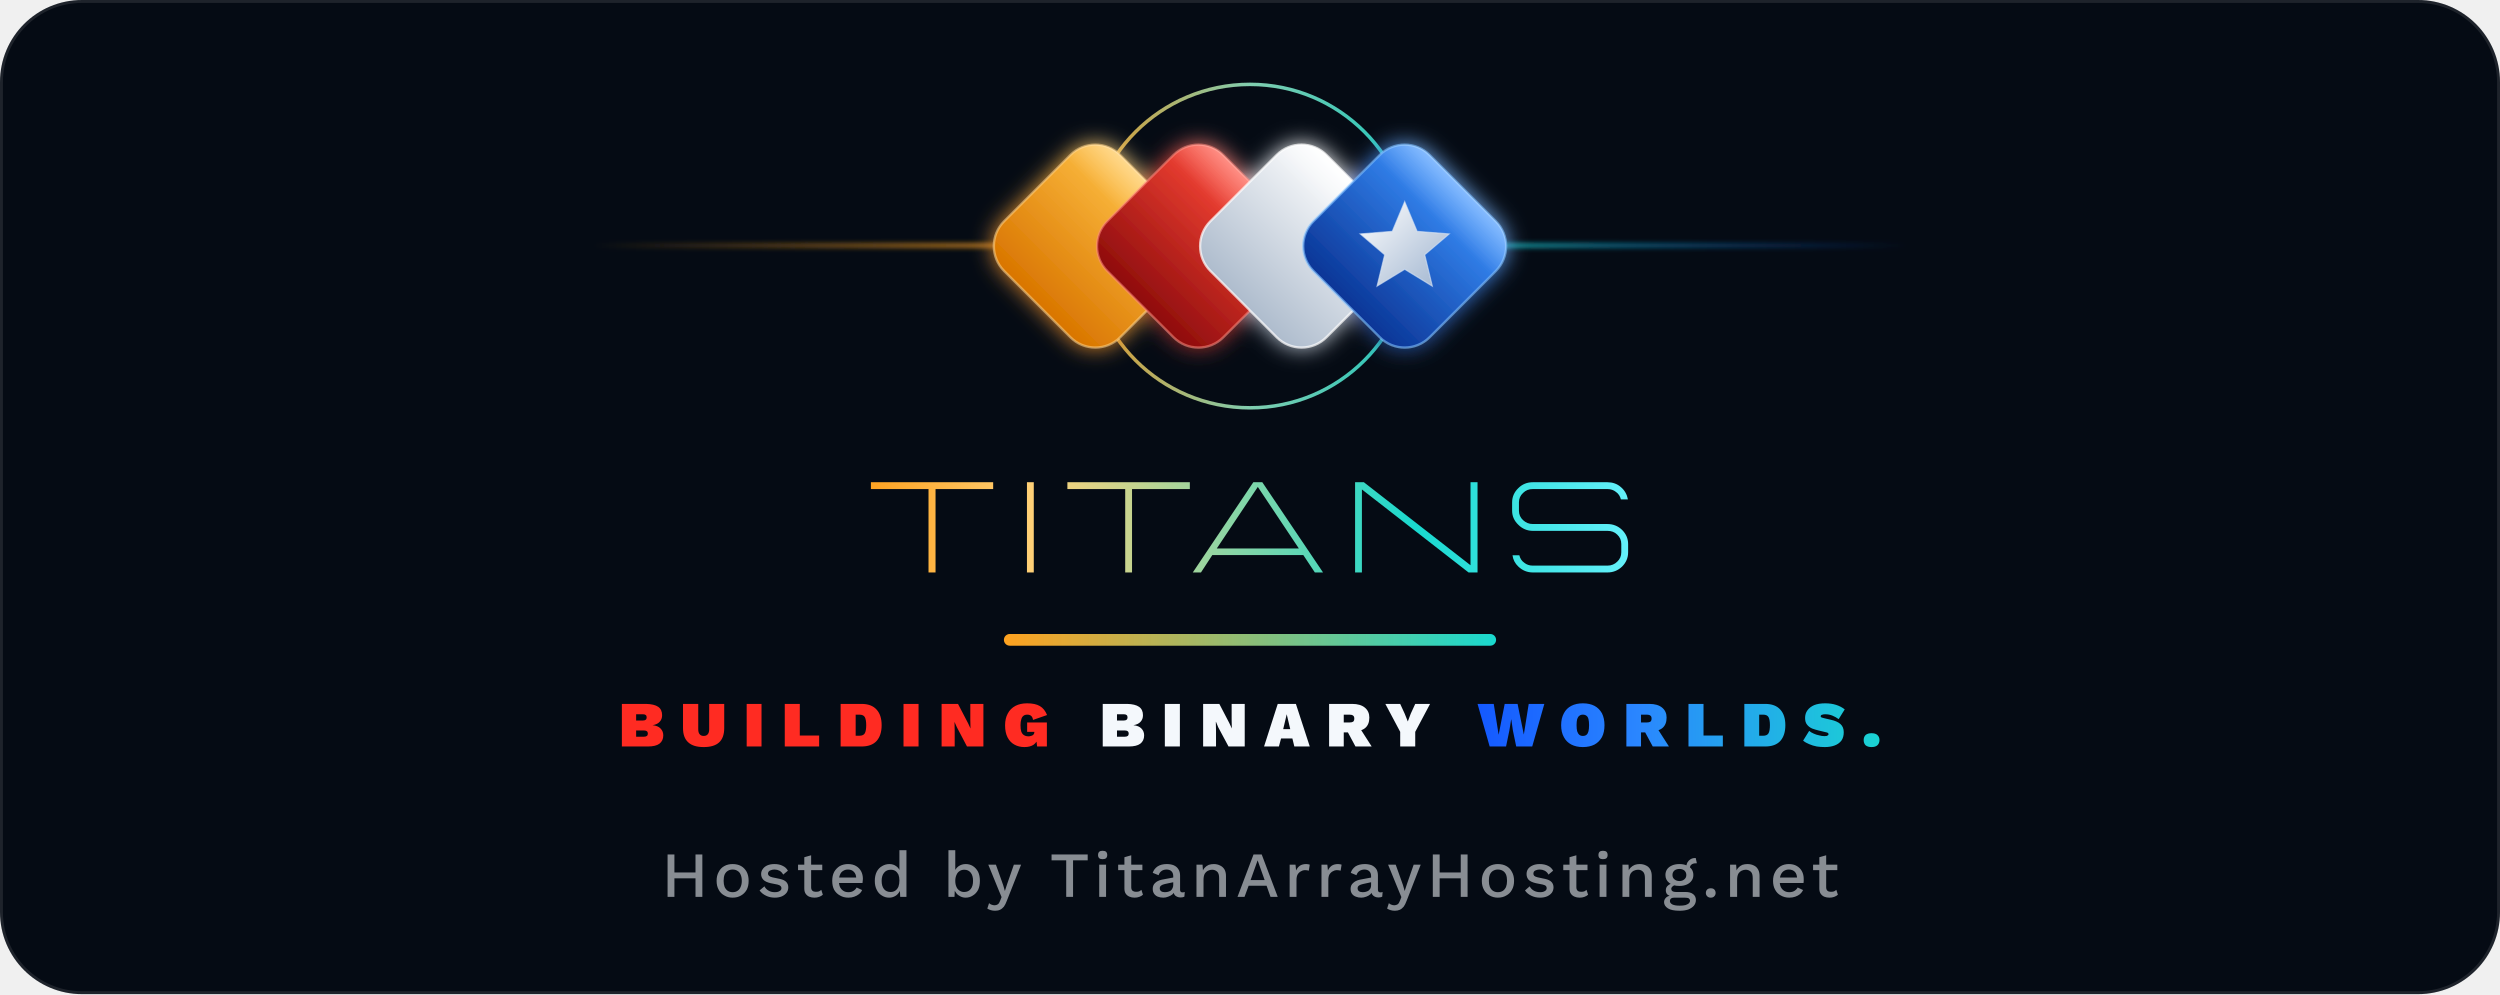
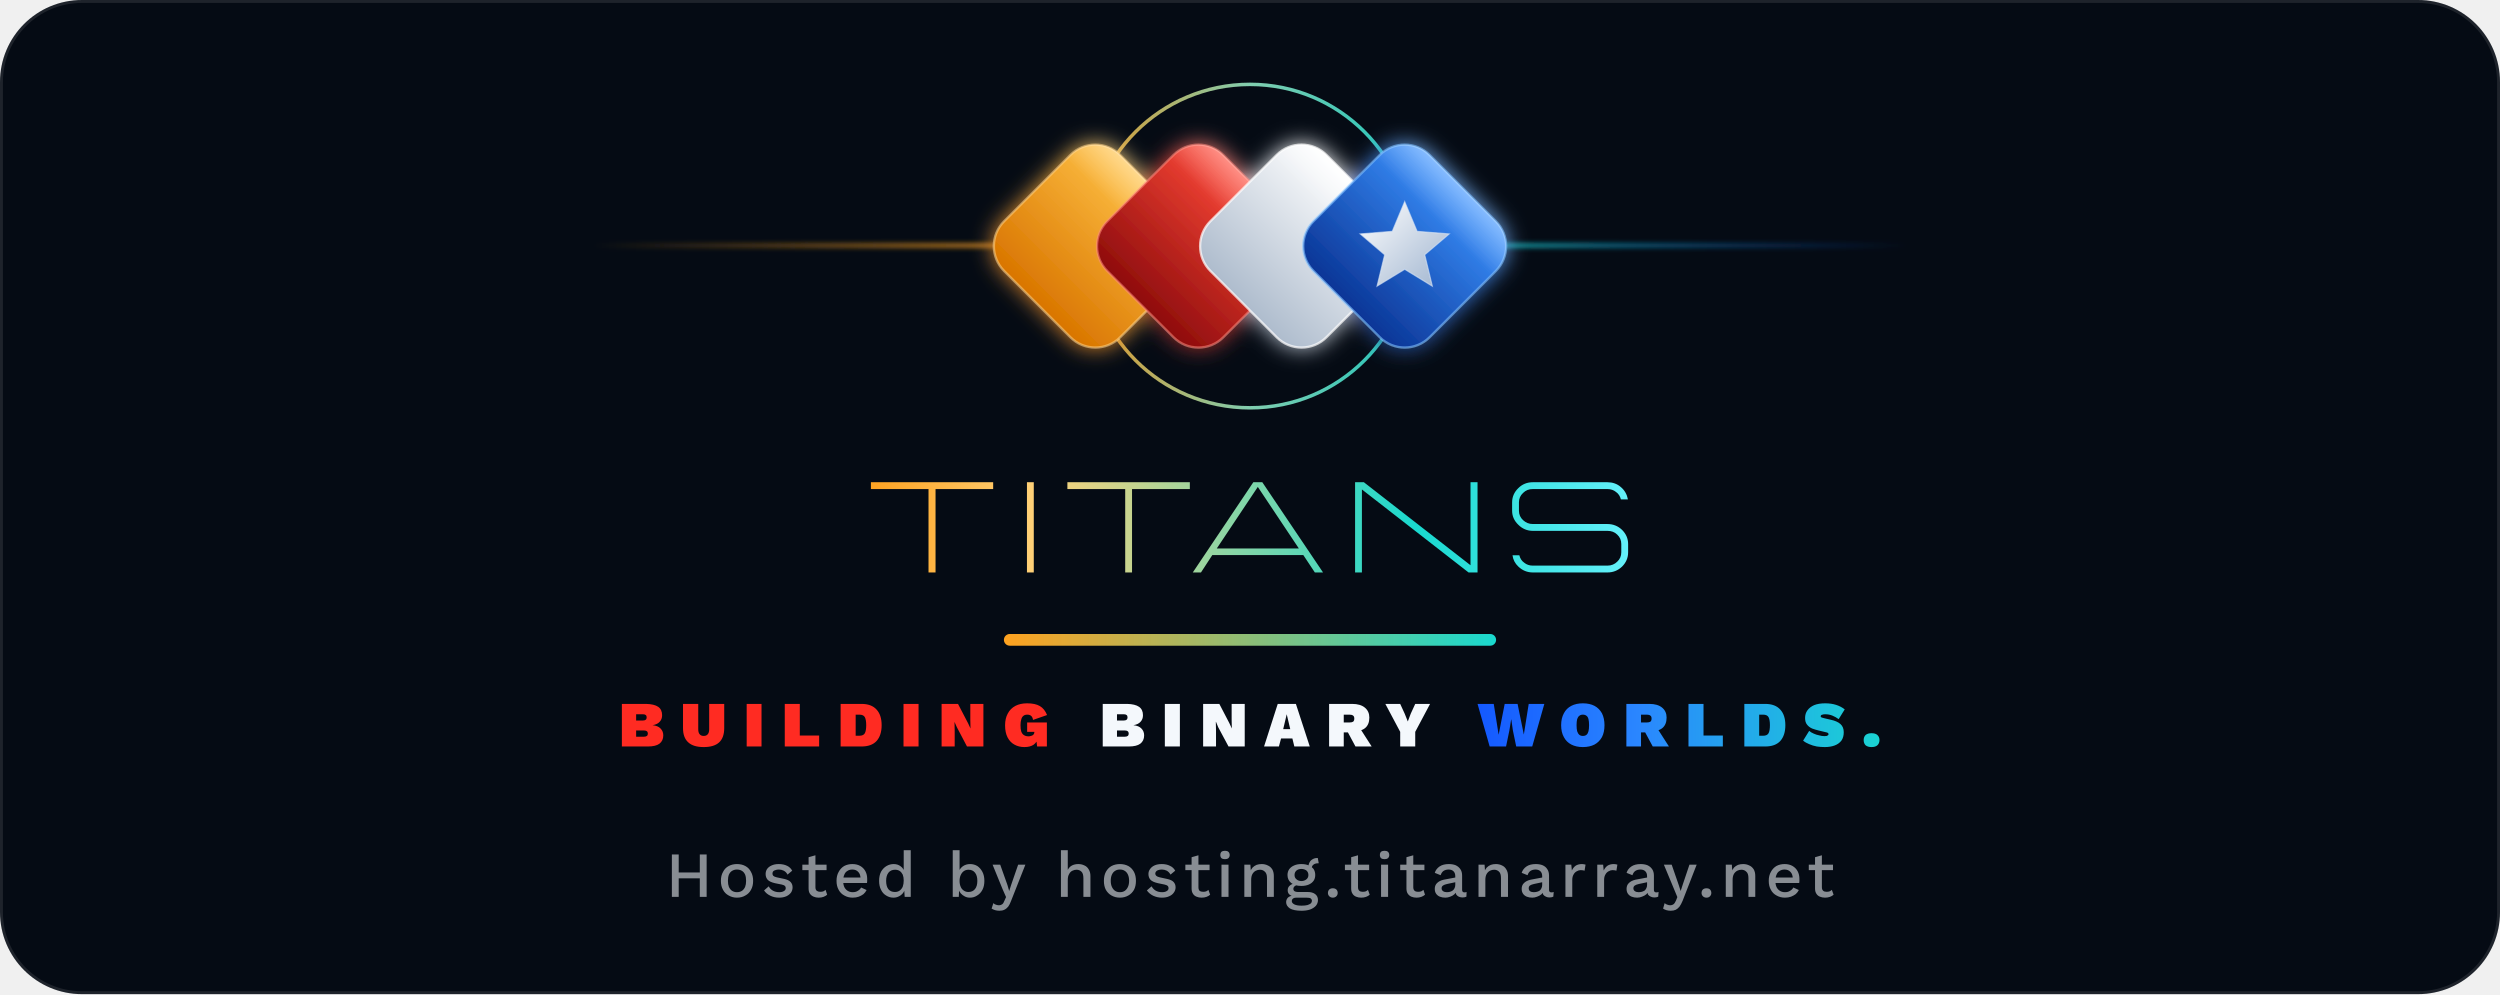
- <svg xmlns="http://www.w3.org/2000/svg" viewBox="0 0 1280 509" width="1280" height="509" role="img" aria-label="Titans. Building binary worlds. Hosted by TitanArrayHosting.net. Four linked diamonds in saffron, red, white and blue, with a star on the blue one, inside a saffron-to-teal ring.">
+ <svg xmlns="http://www.w3.org/2000/svg" viewBox="0 0 1280 509" width="1280" height="509" role="img" aria-label="Titans. Building binary worlds. Hosted by hosting.titanarray.net. Four linked diamonds in saffron, red, white and blue, with a star on the blue one, inside a saffron-to-teal ring.">
  <defs>
    <linearGradient id="tfTitans" gradientUnits="userSpaceOnUse" x1="442.8" y1="0" x2="846.4" y2="0">
      <stop stop-color="#ffa21f" />
      <stop offset=".22" stop-color="#ffd27a" />
      <stop offset=".7" stop-color="#19d9cf" />
      <stop offset="1" stop-color="#6df3ff" />
    </linearGradient>
    <linearGradient id="tfWorlds" gradientUnits="userSpaceOnUse" x1="756.8" y1="0" x2="971.9" y2="0">
      <stop stop-color="#1459ff" />
      <stop offset=".38" stop-color="#2a86ff" />
      <stop offset="1" stop-color="#19d9cf" />
    </linearGradient>
    <linearGradient id="tfRule" x1="0" y1="0" x2="1" y2="0">
      <stop stop-color="#ffa21f" />
      <stop offset="1" stop-color="#19d9cf" />
    </linearGradient>
  </defs>
  <rect width="1280" height="509" rx="42" fill="#050b14" />
  <rect x=".75" y=".75" width="1278.5" height="507.5" rx="41.2" fill="none" stroke="#fff" stroke-opacity=".10" stroke-width="1.5" />
  <g transform="translate(280 36) scale(0.6)">
    <defs>
      <linearGradient id="tfRing" x1="450" y1="0" x2="750" y2="0" gradientUnits="userSpaceOnUse">
        <stop offset="0" stop-color="#ffa21f" />
        <stop offset="0.5" stop-color="#8fe3c0" />
        <stop offset="1" stop-color="#19d9cf" />
      </linearGradient>
      <linearGradient id="tfAmber" x1="0" y1="0" x2="0" y2="1">
        <stop offset="0" stop-color="#ffc247" />
        <stop offset="1" stop-color="#d97500" />
      </linearGradient>
      <linearGradient id="tfRed" x1="0" y1="0" x2="0" y2="1">
        <stop offset="0" stop-color="#ff4a3a" />
        <stop offset="1" stop-color="#8e0c0c" />
      </linearGradient>
      <linearGradient id="tfWhite" x1="0" y1="0" x2="0" y2="1">
        <stop offset="0" stop-color="#ffffff" />
        <stop offset="1" stop-color="#aebccd" />
      </linearGradient>
      <linearGradient id="tfBlue" x1="0" y1="0" x2="0" y2="1">
        <stop offset="0" stop-color="#3c93ff" />
        <stop offset="1" stop-color="#0a3596" />
      </linearGradient>
      <linearGradient id="tfGloss" x1="0" y1="0" x2="0" y2="1">
        <stop offset="0" stop-color="#fff" stop-opacity="0.38" />
        <stop offset="0.5" stop-color="#fff" stop-opacity="0" />
      </linearGradient>
      <linearGradient id="tfLeft" x1="0" y1="0" x2="1" y2="0">
        <stop offset="0" stop-color="#ffa21f" stop-opacity="0" />
        <stop offset="1" stop-color="#ffa21f" />
      </linearGradient>
      <linearGradient id="tfRight" x1="0" y1="0" x2="1" y2="0">
        <stop offset="0" stop-color="#19d9cf" />
        <stop offset="1" stop-color="#1459ff" stop-opacity="0" />
      </linearGradient>
      <linearGradient id="tfStar" x1="0" y1="0" x2="1" y2="1">
        <stop offset="0" stop-color="#ffffff" />
        <stop offset="1" stop-color="#9fb4cf" />
      </linearGradient>
      <filter id="tfGlow" x="-30%" y="-30%" width="160%" height="160%">
        <feGaussianBlur stdDeviation="9" result="b" />
        <feMerge>
          <feMergeNode in="b" />
          <feMergeNode in="SourceGraphic" />
        </feMerge>
      </filter>
      <filter id="tfSoft" x="-10%" y="-400%" width="120%" height="900%">
        <feGaussianBlur stdDeviation="2.2" />
      </filter>
    </defs>
    <rect x="40" y="148" width="360" height="3" fill="url(#tfLeft)" filter="url(#tfSoft)" />
    <rect x="800" y="148" width="360" height="3" fill="url(#tfRight)" filter="url(#tfSoft)" />
    <circle cx="600" cy="150" r="138" fill="none" stroke="url(#tfRing)" stroke-width="3" opacity="0.9" />
    <g filter="url(#tfGlow)">
      <g transform="translate(468 150) rotate(45)">
        <rect x="-70" y="-70" width="140" height="140" rx="30" fill="url(#tfAmber)" stroke="#ffd58a" stroke-opacity="0.55" stroke-width="2" />
        <rect x="-70" y="-70" width="140" height="70" rx="30" fill="url(#tfGloss)" />
      </g>
      <g transform="translate(556 150) rotate(45)">
        <rect x="-70" y="-70" width="140" height="140" rx="30" fill="url(#tfRed)" stroke="#ff8a7d" stroke-opacity="0.55" stroke-width="2" />
        <rect x="-70" y="-70" width="140" height="70" rx="30" fill="url(#tfGloss)" />
      </g>
      <g transform="translate(644 150) rotate(45)">
        <rect x="-70" y="-70" width="140" height="140" rx="30" fill="url(#tfWhite)" stroke="#ffffff" stroke-opacity="0.7" stroke-width="2" />
        <rect x="-70" y="-70" width="140" height="70" rx="30" fill="url(#tfGloss)" />
      </g>
      <g transform="translate(732 150) rotate(45)">
        <rect x="-70" y="-70" width="140" height="140" rx="30" fill="url(#tfBlue)" stroke="#7fc0ff" stroke-opacity="0.6" stroke-width="2" />
        <rect x="-70" y="-70" width="140" height="70" rx="30" fill="url(#tfGloss)" />
      </g>
    </g>
    <polygon fill="url(#tfStar)" stroke="#dce8f7" stroke-opacity="0.6" stroke-width="1" points="732,112 742.6,137.4 770,139.6 749.1,157.4 755.6,184.2 732,169.8 708.4,184.2 714.9,157.4 694,139.6 721.4,137.4" />
  </g>
  <path d="M479 293.1V250.4H508.5V246.9H445.9V250.4H475.4V293.1ZM529.3 293.1V246.9H525.8V293.1ZM579.6 293.1V250.4H609.2V246.9H546.5V250.4H576.1V293.1ZM677.4 293.1 646.3 246.9H641.7L610.7 293.1H614.9L620.7 284.2H667.3L673.2 293.1ZM665 280.8H623L644 249.3ZM756.5 293.1V246.9H752.9V289.4L698.3 246.9H693.8V293.1H697.3V250.6L751.9 293.1ZM823 293.1C825.9 293.1 828.4 292.1 830.5 290.1C832.5 288.1 833.6 285.7 833.6 282.8V278.5C833.6 275.7 832.5 273.3 830.5 271.3C828.4 269.3 825.9 268.3 823 268.3H784.8C782.8 268.3 781.2 267.6 779.8 266.3C778.4 265 777.7 263.4 777.7 261.5V257.2C777.7 255.3 778.4 253.7 779.8 252.4C781.2 251 782.8 250.4 784.8 250.4H823C824.7 250.4 826.2 250.9 827.4 251.9C828.7 252.8 829.5 254.1 829.9 255.7H833.5C833 253.1 831.8 251 829.9 249.4C828 247.7 825.6 246.9 823 246.9H784.8C781.9 246.9 779.4 247.9 777.4 249.9C775.3 251.9 774.2 254.4 774.2 257.2V261.5C774.2 264.3 775.3 266.7 777.4 268.7C779.4 270.7 781.9 271.8 784.8 271.8H823C825 271.8 826.7 272.4 828 273.7C829.4 275 830.1 276.6 830.1 278.5V282.8C830.1 284.7 829.4 286.3 828 287.6C826.7 288.9 825 289.6 823 289.6H784.8C783.1 289.6 781.6 289.1 780.4 288.1C779.1 287.2 778.3 285.9 777.9 284.3H774.4C774.7 286.6 775.7 288.5 777.4 290.1C779.5 292.1 782 293.1 784.8 293.1Z" fill="url(#tfTitans)" />
  <rect x="514" y="324.6" width="252" height="6" rx="3" fill="url(#tfRule)" />
  <path d="M318.4 382.2V360.4H330.8Q335 360.5 337 361.9Q339 363.3 339 366.2Q339 368.2 337.8 369.5Q336.6 370.9 334.1 371.3V371.3Q336.9 371.6 338.2 373Q339.6 374.4 339.6 376.5Q339.6 379.3 337.6 380.8Q335.7 382.2 331.7 382.2ZM325.7 377.2H329.7Q330.7 377.2 331.2 376.8Q331.7 376.4 331.7 375.6Q331.7 374.8 331.2 374.4Q330.7 374 329.7 374H325.7ZM325.7 368.9H329.2Q331.1 368.9 331.1 367.3Q331.1 365.7 329.2 365.7H325.7ZM370.8 360.4V372.8Q370.8 377.7 368.2 380.1Q365.6 382.5 360.3 382.5Q355 382.5 352.4 380.1Q349.7 377.7 349.7 372.8V360.4H357.5V373.4Q357.5 375.1 358.2 375.9Q358.9 376.8 360.3 376.8Q361.7 376.8 362.4 375.9Q363.1 375.1 363.1 373.4V360.4ZM389.9 360.4V382.2H382.3V360.4ZM409.5 376.6H419.4V382.2H401.8V360.4H409.5ZM441.1 360.4Q446.2 360.4 448.8 363.3Q451.4 366.1 451.4 371.3Q451.4 376.5 448.8 379.4Q446.2 382.2 441.1 382.2H430.4V360.4ZM440 376.7Q442.1 376.7 442.8 375.4Q443.5 374.1 443.5 371.3Q443.5 368.5 442.8 367.2Q442.1 365.9 440 365.9H438.1V376.7ZM470.3 360.4V382.2H462.6V360.4ZM503.5 360.4V382.2H495.1L489.9 372.3L488.7 369.6H488.7L488.8 374.1V382.2H482.1V360.4H490.5L495.7 370.4L496.9 373H496.9L496.8 368.5V360.4ZM524.5 382.5Q521.7 382.5 519.5 381.3Q517.2 380.1 515.9 377.6Q514.6 375.1 514.6 371.4Q514.6 367.8 516 365.3Q517.3 362.8 519.9 361.4Q522.4 360.1 525.9 360.1Q530 360.1 532.4 361.5Q534.8 362.9 536.1 366.1L528.9 368.6Q528.7 367.1 527.9 366.5Q527.2 365.9 526 365.9Q524.7 365.9 524 366.5Q523.2 367.1 522.9 368.3Q522.5 369.5 522.5 371.3Q522.5 373.4 522.9 374.6Q523.4 375.9 524.3 376.4Q525.2 377 526.6 377Q527.3 377 527.8 376.8Q528.3 376.7 528.8 376.4Q529.2 376.1 529.4 375.7Q529.6 375.3 529.6 374.7V374.7H525.9V369.9H536V382.2H531L530.3 376.4L531.5 377.7Q531 380 529.2 381.3Q527.4 382.5 524.5 382.5Z" fill="#ff2b22" />
  <path d="M564.6 382.2V360.4H577.1Q581.2 360.5 583.2 361.9Q585.2 363.3 585.2 366.2Q585.2 368.2 584 369.5Q582.8 370.9 580.3 371.3V371.3Q583.1 371.6 584.4 373Q585.8 374.4 585.8 376.5Q585.8 379.3 583.8 380.8Q581.9 382.2 577.9 382.2ZM571.9 377.2H575.9Q576.9 377.2 577.4 376.8Q577.9 376.4 577.9 375.6Q577.9 374.8 577.4 374.4Q576.9 374 575.9 374H571.9ZM571.9 368.9H575.4Q577.3 368.9 577.3 367.3Q577.3 365.7 575.4 365.7H571.9ZM604.1 360.4V382.2H596.4V360.4ZM637.3 360.4V382.2H629L623.7 372.3L622.6 369.6H622.5L622.6 374.1V382.2H616V360.4H624.3L629.5 370.4L630.7 373H630.7L630.6 368.5V360.4ZM670.6 382.2H662.7L661.7 378.1H655.9L654.8 382.2H647.2L654.2 360.4H663.5ZM657 373.3H660.6L658.8 365.7ZM692.3 360.4Q696.5 360.4 698.8 362.3Q701.1 364.2 701.1 367.4Q701.1 371 698.9 372.8Q696.6 374.6 692.4 374.6L691.6 375H688V382.2H680.5V360.4ZM691 369.9Q692.2 369.9 692.8 369.5Q693.4 369 693.4 367.9Q693.4 366.8 692.8 366.4Q692.2 365.9 691 365.9H688V369.9ZM695.5 371.6 702.3 382.2H694L688.9 372.7ZM732.2 360.4 724.6 374.7V382.2H716.9V374.7L709.3 360.4H716.9L719.2 365.4L720.8 369.4L722.3 365.4L724.6 360.4Z" fill="#f4f8fc" />
  <path d="M762.7 382.2 756.5 360.4H764.8L767.3 376.2L770.4 360.4H777L780.2 376.1L782.7 360.4H790.7L784.5 382.2H776.3L774.6 374L773.8 368.4H773.7L772.8 374L771.1 382.2ZM810.4 360.1Q813.9 360.1 816.4 361.4Q818.8 362.7 820.2 365.2Q821.5 367.8 821.5 371.3Q821.5 374.9 820.2 377.4Q818.8 379.9 816.4 381.2Q813.9 382.5 810.4 382.5Q807 382.5 804.5 381.2Q802 379.9 800.7 377.4Q799.3 374.9 799.3 371.3Q799.3 367.8 800.7 365.2Q802 362.7 804.5 361.4Q807 360.1 810.4 360.1ZM810.4 365.9Q809.3 365.9 808.6 366.5Q807.9 367 807.5 368.2Q807.2 369.4 807.2 371.3Q807.2 373.2 807.5 374.4Q807.9 375.6 808.6 376.2Q809.3 376.8 810.4 376.8Q811.6 376.8 812.3 376.2Q813 375.6 813.3 374.4Q813.6 373.2 813.6 371.3Q813.6 369.4 813.3 368.2Q813 367 812.3 366.5Q811.6 365.9 810.4 365.9ZM844.5 360.4Q848.7 360.4 851 362.3Q853.3 364.2 853.3 367.4Q853.3 371 851.1 372.8Q848.8 374.6 844.6 374.6L843.8 375H840.2V382.2H832.7V360.4ZM843.2 369.9Q844.4 369.9 845 369.5Q845.6 369 845.6 367.9Q845.6 366.8 845 366.4Q844.4 365.9 843.2 365.9H840.2V369.9ZM847.7 371.6 854.5 382.2H846.2L841.1 372.7ZM872.2 376.6H882.1V382.2H864.5V360.4H872.2ZM903.8 360.4Q908.9 360.4 911.5 363.3Q914.1 366.1 914.1 371.3Q914.1 376.5 911.5 379.4Q908.9 382.2 903.8 382.2H893.1V360.4ZM902.7 376.7Q904.8 376.7 905.5 375.4Q906.2 374.1 906.2 371.3Q906.2 368.5 905.5 367.2Q904.8 365.9 902.7 365.9H900.7V376.7ZM934.5 360.1Q937.6 360.1 940.1 360.9Q942.6 361.7 944.5 363.2L941.4 368.2Q939.9 367.1 938.2 366.4Q936.5 365.7 934.5 365.7Q933.6 365.7 933.1 365.9Q932.6 366 932.4 366.2Q932.2 366.5 932.2 366.8Q932.2 367.2 932.8 367.4Q933.4 367.6 934.3 367.8L937.3 368.5Q940.6 369.2 942.3 370.7Q944 372.2 944 374.9Q944 377.5 942.8 379.2Q941.5 380.9 939.3 381.7Q937.1 382.5 934.3 382.5Q932.2 382.5 930.2 382.2Q928.1 381.8 926.3 381Q924.5 380.3 923.2 379.2L926.3 374.2Q927.2 375 928.6 375.6Q929.9 376.2 931.4 376.5Q932.8 376.9 934.1 376.9Q934.9 376.9 935.3 376.8Q935.8 376.6 936 376.4Q936.2 376.2 936.2 375.9Q936.2 375.4 935.8 375.2Q935.4 375 934.4 374.8L931.1 374Q929.4 373.6 927.8 373Q926.2 372.3 925.2 371Q924.2 369.8 924.2 367.6Q924.2 365.3 925.4 363.7Q926.6 362 928.9 361Q931.2 360.1 934.5 360.1ZM958.2 375.4Q960.2 375.4 961.2 376.3Q962.3 377.3 962.3 378.9Q962.3 380.6 961.2 381.6Q960.2 382.5 958.2 382.5Q956.3 382.5 955.2 381.6Q954.2 380.6 954.2 378.9Q954.2 377.3 955.2 376.3Q956.3 375.4 958.2 375.4Z" fill="url(#tfWorlds)" />
  <g opacity=".55">
-     <path d="M359.6 437.5V459.2H356.1V437.5ZM345.3 437.5V459.2H341.8V437.5ZM357.8 446.7V449.7H343.6V446.7ZM375.1 442.4Q377.6 442.4 379.4 443.4Q381.2 444.4 382.3 446.4Q383.3 448.3 383.3 451Q383.3 453.7 382.3 455.6Q381.2 457.5 379.4 458.5Q377.6 459.6 375.1 459.6Q372.7 459.6 370.9 458.5Q369 457.5 368 455.6Q366.9 453.7 366.9 451Q366.9 448.3 368 446.4Q369 444.4 370.9 443.4Q372.7 442.4 375.1 442.4ZM375.1 445.2Q373.7 445.2 372.6 445.9Q371.6 446.5 371 447.8Q370.5 449.1 370.5 451Q370.5 452.8 371 454.1Q371.6 455.4 372.6 456.1Q373.7 456.8 375.1 456.8Q376.6 456.8 377.6 456.1Q378.7 455.4 379.2 454.1Q379.8 452.8 379.8 451Q379.8 449.1 379.2 447.8Q378.7 446.5 377.6 445.9Q376.6 445.2 375.1 445.2ZM396.7 459.6Q394.2 459.6 392.2 458.6Q390.1 457.6 388.9 455.9L391.4 453.8Q392.1 455.2 393.5 456Q394.8 456.8 396.7 456.8Q398.3 456.8 399.2 456.2Q400.1 455.7 400.1 454.7Q400.1 454.1 399.6 453.6Q399.2 453.2 398.1 452.9L394.6 452.2Q392 451.6 390.9 450.5Q389.7 449.3 389.7 447.5Q389.7 446.1 390.5 445Q391.3 443.8 392.8 443.1Q394.4 442.4 396.5 442.4Q399 442.4 400.7 443.3Q402.5 444.1 403.4 445.8L401 447.8Q400.3 446.5 399.1 445.8Q397.9 445.2 396.6 445.2Q395.5 445.2 394.8 445.5Q394 445.7 393.6 446.2Q393.2 446.7 393.2 447.3Q393.2 447.9 393.7 448.4Q394.2 448.9 395.5 449.2L399.3 450Q401.6 450.5 402.6 451.6Q403.6 452.7 403.6 454.3Q403.6 455.8 402.8 457Q401.9 458.2 400.4 458.9Q398.8 459.6 396.7 459.6ZM415.3 437.9V454.3Q415.3 455.5 416 456.1Q416.6 456.6 417.7 456.6Q418.6 456.6 419.3 456.4Q419.9 456.1 420.5 455.6L421.3 458.1Q420.5 458.8 419.4 459.2Q418.3 459.6 417 459.6Q415.5 459.6 414.3 459.1Q413.2 458.6 412.5 457.6Q411.8 456.6 411.8 454.9V438.9ZM421 442.7V445.5H408.6V442.7ZM434.4 459.6Q431.9 459.6 430.1 458.5Q428.2 457.5 427.1 455.6Q426.1 453.7 426.1 451Q426.1 448.3 427.1 446.4Q428.2 444.5 430 443.4Q431.9 442.4 434.2 442.4Q436.6 442.4 438.3 443.4Q440 444.4 440.9 446.1Q441.8 447.8 441.8 450Q441.8 450.6 441.7 451.1Q441.7 451.6 441.6 452.1H428.4V449.3H440.1L438.4 449.9Q438.4 447.6 437.2 446.4Q436.1 445.2 434.2 445.2Q432.7 445.2 431.7 445.9Q430.6 446.5 430.1 447.8Q429.5 449.1 429.5 451Q429.5 452.9 430.1 454.2Q430.7 455.4 431.8 456.1Q432.8 456.8 434.4 456.8Q436 456.8 437 456.1Q438 455.5 438.6 454.4L441.4 455.7Q440.9 456.9 439.8 457.8Q438.8 458.6 437.4 459.1Q436.1 459.6 434.4 459.6ZM455.2 459.6Q453.2 459.6 451.5 458.5Q449.8 457.5 448.9 455.6Q447.9 453.7 447.9 451Q447.9 448.3 448.9 446.3Q449.9 444.4 451.7 443.4Q453.4 442.4 455.4 442.4Q457.5 442.4 459 443.6Q460.5 444.7 460.9 446.6L460.5 446.9V435.3H464.1V459.2H460.9L460.7 454.8L461.1 454.8Q460.9 456.3 460 457.3Q459.2 458.4 457.9 459Q456.7 459.6 455.2 459.6ZM456 456.7Q457.4 456.7 458.4 456Q459.4 455.3 460 454Q460.5 452.6 460.5 450.8Q460.5 449.1 460 447.8Q459.4 446.6 458.4 445.9Q457.4 445.3 456.1 445.3Q453.9 445.3 452.7 446.8Q451.4 448.3 451.4 451Q451.4 453.7 452.6 455.2Q453.8 456.7 456 456.7ZM494.4 459.6Q493 459.6 491.8 459Q490.5 458.4 489.7 457.4Q488.9 456.4 488.5 455.2L488.9 454.6L488.7 459.2H485.6V435.3H489.1V446.9L488.7 446.3Q489.3 444.6 490.8 443.5Q492.4 442.4 494.5 442.4Q496.5 442.4 498.1 443.4Q499.8 444.5 500.8 446.4Q501.7 448.3 501.7 451Q501.7 453.7 500.8 455.6Q499.8 457.5 498.1 458.5Q496.5 459.6 494.4 459.6ZM493.6 456.7Q495.8 456.7 497 455.2Q498.2 453.7 498.2 451Q498.2 448.3 497 446.8Q495.8 445.3 493.7 445.3Q492.3 445.3 491.3 446Q490.2 446.7 489.7 448Q489.1 449.3 489.1 451Q489.1 452.8 489.7 454.1Q490.2 455.3 491.3 456Q492.3 456.7 493.6 456.7ZM522.8 442.7 515.5 461.2Q514.8 463.1 514 464.2Q513.1 465.3 512 465.8Q511 466.3 509.5 466.3Q508.3 466.3 507.3 466Q506.3 465.7 505.5 465.2L506.4 462.4Q507 463 507.7 463.2Q508.4 463.5 509.3 463.5Q510.1 463.5 510.9 463Q511.6 462.5 512.1 461.1L512.8 459.3L511.1 455.2L506 442.7H509.9L513.6 453.1L514.5 456.2L515.6 452.8L519.1 442.7ZM556.9 437.5V440.5H549.4V459.2H545.9V440.5H538.4V437.5ZM564.5 439.9Q563.4 439.9 562.8 439.4Q562.2 438.8 562.2 437.8Q562.2 436.7 562.8 436.1Q563.4 435.6 564.5 435.6Q565.7 435.6 566.3 436.1Q566.9 436.7 566.9 437.8Q566.9 438.8 566.3 439.4Q565.7 439.9 564.5 439.9ZM566.3 442.7V459.2H562.8V442.7ZM579.2 437.9V454.3Q579.2 455.5 579.9 456.1Q580.6 456.6 581.6 456.6Q582.5 456.6 583.2 456.4Q583.8 456.1 584.4 455.6L585.2 458.1Q584.4 458.8 583.3 459.2Q582.2 459.6 580.9 459.6Q579.4 459.6 578.3 459.1Q577.1 458.6 576.4 457.6Q575.7 456.6 575.7 454.9V438.9ZM584.9 442.7V445.5H572.5V442.7ZM600.7 448.6Q600.7 447 599.8 446.1Q598.9 445.2 597.3 445.2Q595.8 445.2 594.8 445.9Q593.7 446.6 593.2 448.1L590.2 446.9Q590.8 444.9 592.7 443.6Q594.5 442.4 597.4 442.4Q599.4 442.4 600.9 443Q602.5 443.7 603.3 445Q604.2 446.3 604.2 448.3V455.6Q604.2 456.9 605.4 456.9Q606 456.9 606.6 456.7L606.4 459.1Q605.6 459.5 604.5 459.5Q603.4 459.5 602.6 459.1Q601.7 458.7 601.3 458Q600.8 457.2 600.8 456V455.8L601.5 455.8Q601.2 457 600.3 457.9Q599.3 458.7 598.1 459.1Q596.9 459.6 595.6 459.6Q594.1 459.6 592.8 459.1Q591.6 458.6 590.9 457.6Q590.2 456.6 590.2 455.1Q590.2 453.2 591.4 452.1Q592.6 450.9 594.8 450.4L601.2 449.2L601.2 451.6L596.5 452.6Q595.1 452.9 594.5 453.4Q593.8 453.9 593.8 454.8Q593.8 455.8 594.5 456.3Q595.2 456.8 596.4 456.8Q597.2 456.8 598 456.6Q598.8 456.4 599.4 456Q600 455.5 600.3 454.8Q600.7 454.1 600.7 453.1ZM612.6 459.2V442.7H615.7L616 447L615.5 446.6Q616 445.1 616.9 444.2Q617.7 443.3 618.9 442.8Q620.1 442.4 621.5 442.4Q623.2 442.4 624.6 443.1Q626 443.7 626.9 445.1Q627.7 446.5 627.7 448.5V459.2H624.2V449.6Q624.2 447.2 623.2 446.3Q622.1 445.3 620.6 445.3Q619.6 445.3 618.5 445.8Q617.5 446.3 616.8 447.4Q616.2 448.6 616.2 450.5V459.2ZM654.2 459.2H650.5L648.5 453.5H639.3L637.2 459.2H633.6L641.8 437.5H646ZM640.3 450.6H647.5L643.9 440.5ZM660.3 459.2V442.7H663.3L663.6 445.7Q664.3 444.1 665.6 443.2Q666.9 442.4 668.8 442.4Q669.3 442.4 669.8 442.5Q670.3 442.6 670.6 442.7L670.1 445.8Q669.7 445.7 669.3 445.6Q668.8 445.5 668.1 445.5Q667.1 445.5 666.1 446.1Q665.1 446.6 664.4 447.7Q663.8 448.8 663.8 450.5V459.2ZM676.6 459.2V442.7H679.6L679.9 445.7Q680.6 444.1 681.9 443.2Q683.2 442.4 685.1 442.4Q685.6 442.4 686.1 442.5Q686.6 442.6 686.9 442.7L686.4 445.8Q686 445.7 685.6 445.6Q685.1 445.5 684.4 445.5Q683.4 445.5 682.4 446.1Q681.4 446.6 680.7 447.7Q680.1 448.8 680.1 450.5V459.2ZM702 448.6Q702 447 701.1 446.1Q700.2 445.2 698.6 445.2Q697.2 445.2 696.1 445.9Q695 446.6 694.5 448.1L691.6 446.9Q692.2 444.9 694 443.6Q695.9 442.4 698.8 442.4Q700.7 442.4 702.3 443Q703.8 443.7 704.7 445Q705.5 446.3 705.5 448.3V455.6Q705.5 456.9 706.8 456.9Q707.4 456.9 707.9 456.7L707.7 459.1Q707 459.5 705.8 459.5Q704.7 459.5 703.9 459.1Q703.1 458.7 702.6 458Q702.1 457.2 702.1 456V455.8L702.8 455.8Q702.5 457 701.6 457.9Q700.7 458.7 699.5 459.1Q698.2 459.6 697 459.6Q695.4 459.6 694.2 459.1Q692.9 458.6 692.2 457.6Q691.5 456.6 691.5 455.1Q691.5 453.2 692.8 452.1Q694 450.9 696.2 450.4L702.6 449.2L702.5 451.6L697.9 452.6Q696.5 452.9 695.8 453.4Q695.1 453.9 695.1 454.8Q695.1 455.8 695.8 456.3Q696.5 456.8 697.7 456.8Q698.6 456.8 699.3 456.6Q700.1 456.4 700.7 456Q701.3 455.5 701.7 454.8Q702 454.1 702 453.1ZM727.4 442.7 720.2 461.2Q719.5 463.1 718.7 464.2Q717.8 465.3 716.7 465.8Q715.6 466.3 714.2 466.3Q713 466.3 712 466Q711 465.7 710.2 465.2L711.1 462.4Q711.7 463 712.4 463.2Q713.1 463.5 713.9 463.5Q714.8 463.5 715.6 463Q716.3 462.5 716.8 461.1L717.5 459.3L715.8 455.2L710.7 442.7H714.6L718.3 453.1L719.2 456.2L720.3 452.8L723.8 442.7ZM751.4 437.5V459.2H747.9V437.5ZM737.1 437.5V459.2H733.6V437.5ZM749.7 446.7V449.7H735.4V446.7ZM766.9 442.4Q769.4 442.4 771.2 443.4Q773.1 444.4 774.1 446.4Q775.2 448.3 775.2 451Q775.2 453.7 774.1 455.6Q773.1 457.5 771.2 458.5Q769.4 459.6 766.9 459.6Q764.6 459.6 762.7 458.5Q760.8 457.5 759.8 455.6Q758.7 453.7 758.7 451Q758.7 448.3 759.8 446.4Q760.8 444.4 762.7 443.4Q764.6 442.4 766.9 442.4ZM766.9 445.2Q765.5 445.2 764.4 445.9Q763.4 446.5 762.8 447.8Q762.3 449.1 762.3 451Q762.3 452.8 762.8 454.1Q763.4 455.4 764.4 456.1Q765.5 456.8 766.9 456.8Q768.4 456.8 769.5 456.1Q770.5 455.4 771.1 454.1Q771.6 452.8 771.6 451Q771.6 449.1 771.1 447.8Q770.5 446.5 769.5 445.9Q768.4 445.2 766.9 445.2ZM788.5 459.6Q786 459.6 784 458.6Q781.9 457.6 780.8 455.9L783.2 453.8Q783.9 455.2 785.3 456Q786.7 456.8 788.6 456.8Q790.1 456.8 791 456.2Q791.9 455.7 791.9 454.7Q791.9 454.1 791.5 453.6Q791.1 453.2 789.9 452.9L786.4 452.2Q783.8 451.6 782.7 450.5Q781.6 449.3 781.6 447.5Q781.6 446.1 782.3 445Q783.1 443.8 784.7 443.1Q786.2 442.4 788.3 442.4Q790.8 442.4 792.6 443.3Q794.3 444.1 795.2 445.8L792.8 447.8Q792.2 446.5 790.9 445.8Q789.7 445.2 788.4 445.2Q787.3 445.2 786.6 445.5Q785.8 445.7 785.4 446.2Q785.1 446.7 785.1 447.3Q785.1 447.9 785.5 448.4Q786 448.9 787.3 449.2L791.1 450Q793.4 450.5 794.4 451.6Q795.4 452.7 795.4 454.3Q795.4 455.8 794.6 457Q793.7 458.2 792.2 458.9Q790.6 459.6 788.5 459.6ZM807.1 437.9V454.3Q807.1 455.5 807.8 456.1Q808.4 456.6 809.5 456.6Q810.4 456.6 811.1 456.4Q811.7 456.1 812.3 455.6L813.1 458.1Q812.3 458.8 811.2 459.2Q810.1 459.6 808.8 459.6Q807.3 459.6 806.2 459.1Q805 458.6 804.3 457.6Q803.6 456.6 803.6 454.9V438.9ZM812.8 442.7V445.5H800.4V442.7ZM820.7 439.9Q819.6 439.9 819 439.4Q818.4 438.8 818.4 437.8Q818.4 436.7 819 436.1Q819.6 435.6 820.7 435.6Q821.9 435.6 822.5 436.1Q823.1 436.7 823.1 437.8Q823.1 438.8 822.5 439.4Q821.9 439.9 820.7 439.9ZM822.5 442.7V459.2H819V442.7ZM830.7 459.2V442.7H833.8L834 447L833.5 446.6Q834 445.1 834.9 444.2Q835.8 443.3 837 442.8Q838.2 442.4 839.5 442.4Q841.3 442.4 842.7 443.1Q844.1 443.7 844.9 445.1Q845.7 446.5 845.7 448.5V459.2H842.2V449.6Q842.2 447.2 841.2 446.3Q840.2 445.3 838.7 445.3Q837.6 445.3 836.5 445.8Q835.5 446.3 834.8 447.4Q834.2 448.6 834.2 450.5V459.2ZM868.2 439.3 868.8 442Q868.7 442 868.6 442Q868.5 442 868.4 442Q866.8 442 866 442.7Q865.2 443.3 865.2 444.7L863.4 443.9Q863.4 442.6 864 441.5Q864.6 440.5 865.6 439.9Q866.6 439.3 868 439.3Q868 439.3 868.1 439.3Q868.2 439.3 868.2 439.3ZM863 456.7Q865.5 456.7 866.9 457.8Q868.3 458.9 868.3 460.8Q868.3 462.5 867.2 463.8Q866.1 465 864.3 465.7Q862.4 466.3 860 466.3Q855.9 466.3 854 465.1Q852 463.8 852 461.9Q852 460.6 853 459.6Q853.9 458.6 856.1 458.5L855.9 459Q854.6 458.7 853.7 458Q852.9 457.2 852.9 455.8Q852.9 454.3 854 453.4Q855 452.4 857.1 452.2L858.9 453.1H858.5Q857 453.2 856.4 453.8Q855.7 454.4 855.7 455Q855.7 455.9 856.3 456.3Q856.9 456.7 858.1 456.7ZM860 463.7Q861.8 463.7 863 463.4Q864.1 463 864.7 462.5Q865.3 461.9 865.3 461.2Q865.3 460.5 864.7 460Q864.1 459.6 862.5 459.6H857.2Q856.2 459.6 855.6 460Q855 460.5 855 461.4Q855 462.4 856.3 463.1Q857.6 463.7 860 463.7ZM859.9 442.4Q862 442.4 863.6 443.1Q865.2 443.8 866.1 445Q867 446.3 867 448Q867 449.7 866.1 450.9Q865.2 452.2 863.6 452.9Q862 453.6 859.9 453.6Q856.4 453.6 854.6 452Q852.7 450.5 852.7 448Q852.7 446.3 853.6 445Q854.5 443.8 856.1 443.1Q857.7 442.4 859.9 442.4ZM859.9 444.9Q858.3 444.9 857.3 445.7Q856.3 446.6 856.3 448Q856.3 449.4 857.3 450.2Q858.3 451.1 859.9 451.1Q861.4 451.1 862.4 450.2Q863.4 449.4 863.4 448Q863.4 446.6 862.4 445.7Q861.4 444.9 859.9 444.9ZM875.9 454.8Q877.1 454.8 877.7 455.4Q878.4 456.1 878.4 457.2Q878.4 458.2 877.7 458.9Q877.1 459.6 875.9 459.6Q874.8 459.6 874.1 458.9Q873.4 458.2 873.4 457.2Q873.4 456.1 874.1 455.4Q874.8 454.8 875.9 454.8ZM885.8 459.2V442.7H888.9L889.2 447L888.7 446.6Q889.2 445.1 890.1 444.2Q890.9 443.3 892.1 442.8Q893.3 442.4 894.7 442.4Q896.5 442.4 897.9 443.1Q899.3 443.7 900.1 445.1Q900.9 446.5 900.9 448.5V459.2H897.4V449.6Q897.4 447.2 896.4 446.3Q895.3 445.3 893.8 445.3Q892.8 445.3 891.7 445.8Q890.7 446.3 890 447.4Q889.4 448.6 889.4 450.5V459.2ZM916.1 459.6Q913.7 459.6 911.8 458.5Q909.9 457.5 908.9 455.6Q907.8 453.7 907.8 451Q907.8 448.3 908.9 446.4Q909.9 444.5 911.8 443.4Q913.6 442.4 915.9 442.4Q918.3 442.4 920 443.4Q921.7 444.4 922.6 446.1Q923.5 447.8 923.5 450Q923.5 450.6 923.5 451.1Q923.4 451.6 923.4 452.1H910.1V449.3H921.8L920.1 449.9Q920.1 447.6 919 446.4Q917.8 445.2 915.9 445.2Q914.5 445.2 913.4 445.9Q912.4 446.5 911.8 447.8Q911.2 449.1 911.2 451Q911.2 452.9 911.8 454.2Q912.4 455.4 913.5 456.1Q914.6 456.8 916.1 456.8Q917.7 456.8 918.8 456.1Q919.8 455.5 920.4 454.4L923.2 455.7Q922.6 456.9 921.6 457.8Q920.6 458.6 919.2 459.1Q917.8 459.6 916.1 459.6ZM935 437.9V454.3Q935 455.5 935.7 456.1Q936.3 456.6 937.4 456.6Q938.3 456.6 939 456.4Q939.6 456.1 940.2 455.6L941 458.1Q940.2 458.8 939.1 459.2Q938 459.6 936.7 459.6Q935.2 459.6 934 459.1Q932.9 458.6 932.2 457.6Q931.5 456.6 931.5 454.9V438.9ZM940.7 442.7V445.5H928.3V442.7Z" fill="#f4f8fc" />
+     <path d="M361.8 437.5V459.2H358.3V437.5ZM347.5 437.5V459.2H344V437.5ZM360.1 446.7V449.7H345.8V446.7ZM377.3 442.4Q379.8 442.4 381.6 443.4Q383.5 444.4 384.5 446.4Q385.6 448.3 385.6 451Q385.6 453.7 384.5 455.6Q383.5 457.5 381.6 458.5Q379.8 459.6 377.3 459.6Q375 459.6 373.1 458.5Q371.2 457.5 370.2 455.6Q369.1 453.7 369.1 451Q369.1 448.3 370.2 446.4Q371.2 444.4 373.1 443.4Q375 442.4 377.3 442.4ZM377.3 445.2Q375.9 445.2 374.8 445.9Q373.8 446.5 373.2 447.8Q372.7 449.1 372.7 451Q372.7 452.8 373.2 454.1Q373.8 455.4 374.8 456.1Q375.9 456.8 377.3 456.8Q378.8 456.8 379.9 456.1Q380.9 455.4 381.5 454.1Q382 452.8 382 451Q382 449.1 381.5 447.8Q380.9 446.5 379.9 445.9Q378.8 445.2 377.3 445.2ZM398.9 459.6Q396.4 459.6 394.4 458.6Q392.3 457.6 391.2 455.9L393.6 453.8Q394.3 455.2 395.7 456Q397.1 456.8 399 456.8Q400.5 456.8 401.4 456.2Q402.3 455.7 402.3 454.7Q402.3 454.1 401.9 453.6Q401.5 453.2 400.3 452.9L396.8 452.2Q394.2 451.6 393.1 450.5Q392 449.3 392 447.5Q392 446.1 392.7 445Q393.5 443.8 395.1 443.1Q396.6 442.4 398.7 442.4Q401.2 442.4 403 443.3Q404.7 444.1 405.6 445.8L403.2 447.8Q402.6 446.5 401.3 445.8Q400.1 445.2 398.8 445.2Q397.7 445.2 397 445.5Q396.2 445.7 395.8 446.2Q395.5 446.7 395.5 447.3Q395.5 447.9 395.9 448.4Q396.4 448.9 397.7 449.2L401.5 450Q403.8 450.5 404.8 451.6Q405.8 452.7 405.8 454.3Q405.8 455.8 405 457Q404.1 458.2 402.6 458.9Q401 459.6 398.9 459.6ZM417.5 437.9V454.3Q417.5 455.5 418.2 456.1Q418.9 456.6 419.9 456.6Q420.8 456.6 421.5 456.4Q422.1 456.1 422.7 455.6L423.5 458.1Q422.7 458.8 421.6 459.2Q420.5 459.6 419.2 459.6Q417.7 459.6 416.6 459.1Q415.4 458.6 414.7 457.6Q414 456.6 414 454.9V438.9ZM423.2 442.7V445.5H410.8V442.7ZM436.6 459.6Q434.2 459.6 432.3 458.5Q430.4 457.5 429.4 455.6Q428.3 453.7 428.3 451Q428.3 448.3 429.4 446.4Q430.4 444.5 432.2 443.4Q434.1 442.4 436.4 442.4Q438.8 442.4 440.5 443.4Q442.2 444.4 443.1 446.1Q444 447.8 444 450Q444 450.6 444 451.1Q443.9 451.6 443.9 452.1H430.6V449.3H442.3L440.6 449.9Q440.6 447.6 439.4 446.4Q438.3 445.2 436.4 445.2Q434.9 445.2 433.9 445.9Q432.8 446.5 432.3 447.8Q431.7 449.1 431.7 451Q431.7 452.9 432.3 454.2Q432.9 455.4 434 456.1Q435.1 456.8 436.6 456.8Q438.2 456.8 439.2 456.1Q440.3 455.5 440.9 454.4L443.7 455.7Q443.1 456.9 442.1 457.8Q441 458.6 439.7 459.1Q438.3 459.6 436.6 459.6ZM457.4 459.6Q455.4 459.6 453.7 458.5Q452 457.5 451.1 455.6Q450.1 453.7 450.1 451Q450.1 448.3 451.1 446.3Q452.2 444.4 453.9 443.4Q455.6 442.4 457.6 442.4Q459.7 442.4 461.2 443.6Q462.7 444.7 463.1 446.6L462.7 446.9V435.3H466.3V459.2H463.2L462.9 454.8L463.3 454.8Q463.1 456.3 462.3 457.3Q461.4 458.4 460.1 459Q458.9 459.6 457.4 459.6ZM458.2 456.7Q459.6 456.7 460.6 456Q461.6 455.3 462.2 454Q462.7 452.6 462.7 450.8Q462.7 449.1 462.2 447.8Q461.6 446.6 460.6 445.9Q459.6 445.3 458.3 445.3Q456.1 445.3 454.9 446.8Q453.7 448.3 453.7 451Q453.7 453.7 454.8 455.2Q456 456.7 458.2 456.7ZM496.6 459.6Q495.2 459.6 494 459Q492.8 458.4 491.9 457.4Q491.1 456.4 490.7 455.2L491.1 454.6L490.9 459.2H487.8V435.3H491.3V446.9L490.9 446.3Q491.5 444.6 493 443.5Q494.6 442.4 496.7 442.4Q498.7 442.4 500.4 443.4Q502 444.5 503 446.4Q504 448.3 504 451Q504 453.7 503 455.6Q502 457.5 500.3 458.5Q498.7 459.6 496.6 459.6ZM495.8 456.7Q498 456.7 499.2 455.2Q500.4 453.7 500.4 451Q500.4 448.3 499.2 446.8Q498 445.3 495.9 445.3Q494.5 445.3 493.5 446Q492.5 446.7 491.9 448Q491.3 449.3 491.3 451Q491.3 452.8 491.9 454.1Q492.4 455.3 493.5 456Q494.5 456.7 495.8 456.7ZM525 442.7 517.7 461.2Q517 463.1 516.2 464.2Q515.3 465.3 514.2 465.8Q513.2 466.3 511.7 466.3Q510.5 466.3 509.5 466Q508.5 465.7 507.7 465.2L508.6 462.4Q509.2 463 509.9 463.2Q510.7 463.5 511.5 463.5Q512.4 463.5 513.1 463Q513.8 462.5 514.3 461.1L515.1 459.3L513.3 455.2L508.2 442.7H512.1L515.8 453.1L516.7 456.2L517.8 452.8L521.3 442.7ZM543.2 459.2V435.3H546.7V445.4Q547.5 443.8 548.9 443.1Q550.3 442.4 552.1 442.4Q553.8 442.4 555.2 443.1Q556.6 443.7 557.4 445.1Q558.3 446.5 558.3 448.5V459.2H554.7V449.7Q554.7 447.2 553.7 446.3Q552.7 445.3 551.2 445.3Q550.1 445.3 549.1 445.8Q548 446.3 547.4 447.5Q546.7 448.6 546.7 450.5V459.2ZM573.4 442.4Q575.8 442.4 577.7 443.4Q579.5 444.4 580.6 446.4Q581.6 448.3 581.6 451Q581.6 453.7 580.6 455.6Q579.5 457.5 577.7 458.5Q575.8 459.6 573.4 459.6Q571 459.6 569.1 458.5Q567.3 457.5 566.2 455.6Q565.2 453.7 565.2 451Q565.2 448.3 566.2 446.4Q567.3 444.4 569.1 443.4Q571 442.4 573.4 442.4ZM573.4 445.2Q571.9 445.2 570.9 445.9Q569.9 446.5 569.3 447.8Q568.7 449.1 568.7 451Q568.7 452.8 569.3 454.1Q569.9 455.4 570.9 456.1Q571.9 456.8 573.4 456.8Q574.9 456.8 575.9 456.1Q576.9 455.4 577.5 454.1Q578.1 452.8 578.1 451Q578.1 449.1 577.5 447.8Q576.9 446.5 575.9 445.9Q574.9 445.2 573.4 445.2ZM594.9 459.6Q592.5 459.6 590.4 458.6Q588.4 457.6 587.2 455.9L589.6 453.8Q590.4 455.2 591.7 456Q593.1 456.8 595 456.8Q596.5 456.8 597.4 456.2Q598.3 455.7 598.3 454.7Q598.3 454.1 597.9 453.6Q597.5 453.2 596.3 452.9L592.9 452.2Q590.2 451.6 589.1 450.5Q588 449.3 588 447.5Q588 446.1 588.8 445Q589.6 443.8 591.1 443.1Q592.6 442.4 594.8 442.4Q597.3 442.4 599 443.3Q600.8 444.1 601.7 445.8L599.3 447.8Q598.6 446.5 597.4 445.8Q596.2 445.2 594.9 445.2Q593.8 445.2 593 445.5Q592.3 445.7 591.9 446.2Q591.5 446.7 591.5 447.3Q591.5 447.9 592 448.4Q592.5 448.9 593.8 449.2L597.5 450Q599.9 450.5 600.9 451.6Q601.9 452.7 601.9 454.3Q601.9 455.8 601 457Q600.2 458.2 598.6 458.9Q597.1 459.6 594.9 459.6ZM613.6 437.9V454.3Q613.6 455.5 614.2 456.1Q614.9 456.6 616 456.6Q616.9 456.6 617.5 456.4Q618.2 456.1 618.7 455.6L619.6 458.1Q618.8 458.8 617.7 459.2Q616.6 459.6 615.2 459.6Q613.8 459.6 612.6 459.1Q611.4 458.6 610.8 457.6Q610.1 456.6 610.1 454.9V438.9ZM619.3 442.7V445.5H606.9V442.7ZM627.2 439.9Q626.1 439.9 625.4 439.4Q624.8 438.8 624.8 437.8Q624.8 436.7 625.4 436.1Q626.1 435.6 627.2 435.6Q628.3 435.6 628.9 436.1Q629.6 436.7 629.6 437.8Q629.6 438.8 628.9 439.4Q628.3 439.9 627.2 439.9ZM629 442.7V459.2H625.4V442.7ZM637.1 459.2V442.7H640.2L640.5 447L640 446.6Q640.5 445.1 641.3 444.2Q642.2 443.3 643.4 442.8Q644.6 442.4 646 442.4Q647.7 442.4 649.1 443.1Q650.5 443.7 651.4 445.1Q652.2 446.5 652.2 448.5V459.2H648.7V449.6Q648.7 447.2 647.6 446.3Q646.6 445.3 645.1 445.3Q644 445.3 643 445.8Q642 446.3 641.3 447.4Q640.6 448.6 640.6 450.5V459.2ZM674.7 439.3 675.2 442Q675.2 442 675.1 442Q675 442 674.9 442Q673.3 442 672.5 442.7Q671.6 443.3 671.6 444.7L669.9 443.9Q669.9 442.6 670.5 441.5Q671 440.5 672.1 439.9Q673.1 439.3 674.4 439.3Q674.5 439.3 674.6 439.3Q674.6 439.3 674.7 439.3ZM669.5 456.7Q672 456.7 673.4 457.8Q674.8 458.9 674.8 460.8Q674.8 462.5 673.7 463.8Q672.6 465 670.7 465.7Q668.8 466.3 666.4 466.3Q662.4 466.3 660.4 465.1Q658.5 463.8 658.5 461.9Q658.5 460.6 659.4 459.6Q660.4 458.6 662.6 458.5L662.4 459Q661 458.7 660.2 458Q659.3 457.2 659.3 455.8Q659.3 454.3 660.4 453.4Q661.5 452.4 663.5 452.2L665.4 453.1H665Q663.4 453.2 662.8 453.8Q662.2 454.4 662.2 455Q662.2 455.9 662.8 456.3Q663.4 456.7 664.5 456.7ZM666.4 463.7Q668.2 463.7 669.4 463.4Q670.6 463 671.2 462.5Q671.7 461.9 671.7 461.2Q671.7 460.5 671.1 460Q670.5 459.6 668.9 459.6H663.6Q662.7 459.6 662.1 460Q661.4 460.5 661.4 461.4Q661.4 462.4 662.8 463.1Q664.1 463.7 666.4 463.7ZM666.3 442.4Q668.5 442.4 670.1 443.1Q671.7 443.8 672.6 445Q673.4 446.3 673.4 448Q673.4 449.7 672.6 450.9Q671.7 452.2 670.1 452.9Q668.5 453.6 666.3 453.6Q662.9 453.6 661 452Q659.2 450.5 659.2 448Q659.2 446.3 660.1 445Q661 443.8 662.6 443.1Q664.2 442.4 666.3 442.4ZM666.3 444.9Q664.8 444.9 663.8 445.7Q662.8 446.6 662.8 448Q662.8 449.4 663.8 450.2Q664.8 451.1 666.3 451.1Q667.8 451.1 668.9 450.2Q669.9 449.4 669.9 448Q669.9 446.6 668.9 445.7Q667.8 444.9 666.3 444.9ZM682.4 454.8Q683.5 454.8 684.2 455.4Q684.9 456.1 684.9 457.2Q684.9 458.2 684.2 458.9Q683.5 459.6 682.4 459.6Q681.3 459.6 680.6 458.9Q679.9 458.2 679.9 457.2Q679.9 456.1 680.6 455.4Q681.3 454.8 682.4 454.8ZM695.3 437.9V454.3Q695.3 455.5 696 456.1Q696.6 456.6 697.7 456.6Q698.6 456.6 699.2 456.4Q699.9 456.1 700.4 455.6L701.3 458.1Q700.5 458.8 699.4 459.2Q698.3 459.6 696.9 459.6Q695.5 459.6 694.3 459.1Q693.1 458.6 692.5 457.6Q691.8 456.6 691.8 454.9V438.9ZM701 442.7V445.5H688.6V442.7ZM708.9 439.9Q707.8 439.9 707.1 439.4Q706.5 438.8 706.5 437.8Q706.5 436.7 707.1 436.1Q707.8 435.6 708.9 435.6Q710 435.6 710.6 436.1Q711.3 436.7 711.3 437.8Q711.3 438.8 710.6 439.4Q710 439.9 708.9 439.9ZM710.7 442.7V459.2H707.1V442.7ZM723.6 437.9V454.3Q723.6 455.5 724.3 456.1Q724.9 456.6 726 456.6Q726.9 456.6 727.6 456.4Q728.2 456.1 728.8 455.6L729.6 458.1Q728.8 458.8 727.7 459.2Q726.6 459.6 725.3 459.6Q723.8 459.6 722.6 459.1Q721.5 458.6 720.8 457.6Q720.1 456.6 720.1 454.9V438.9ZM729.3 442.7V445.5H716.9V442.7ZM745.1 448.6Q745.1 447 744.2 446.1Q743.3 445.2 741.7 445.2Q740.2 445.2 739.1 445.9Q738.1 446.6 737.6 448.1L734.6 446.9Q735.2 444.9 737.1 443.6Q738.9 442.4 741.8 442.4Q743.8 442.4 745.3 443Q746.8 443.7 747.7 445Q748.6 446.3 748.6 448.3V455.6Q748.6 456.9 749.8 456.9Q750.4 456.9 750.9 456.7L750.8 459.1Q750 459.5 748.8 459.5Q747.8 459.5 746.9 459.1Q746.1 458.7 745.6 458Q745.2 457.2 745.2 456V455.8L745.9 455.8Q745.6 457 744.6 457.9Q743.7 458.7 742.5 459.1Q741.3 459.6 740 459.6Q738.5 459.6 737.2 459.1Q736 458.6 735.3 457.6Q734.6 456.6 734.6 455.1Q734.6 453.2 735.8 452.1Q737 450.9 739.2 450.4L745.6 449.2L745.6 451.6L740.9 452.6Q739.5 452.9 738.8 453.4Q738.1 453.9 738.1 454.8Q738.1 455.8 738.9 456.3Q739.6 456.8 740.8 456.8Q741.6 456.8 742.4 456.6Q743.1 456.4 743.7 456Q744.4 455.5 744.7 454.8Q745.1 454.1 745.1 453.1ZM757 459.2V442.7H760.1L760.4 447L759.9 446.6Q760.4 445.1 761.2 444.2Q762.1 443.3 763.3 442.8Q764.5 442.4 765.9 442.4Q767.6 442.4 769 443.1Q770.4 443.7 771.2 445.1Q772.1 446.5 772.1 448.5V459.2H768.5V449.6Q768.5 447.2 767.5 446.3Q766.5 445.3 765 445.3Q763.9 445.3 762.9 445.8Q761.9 446.3 761.2 447.4Q760.5 448.6 760.5 450.5V459.2ZM789.6 448.6Q789.6 447 788.7 446.1Q787.8 445.2 786.2 445.2Q784.7 445.2 783.6 445.9Q782.6 446.6 782.1 448.1L779.1 446.9Q779.7 444.9 781.6 443.6Q783.4 442.4 786.3 442.4Q788.3 442.4 789.8 443Q791.4 443.7 792.2 445Q793.1 446.3 793.1 448.3V455.6Q793.1 456.9 794.3 456.9Q794.9 456.9 795.5 456.7L795.3 459.1Q794.5 459.5 793.3 459.5Q792.3 459.5 791.5 459.1Q790.6 458.7 790.1 458Q789.7 457.2 789.7 456V455.8L790.4 455.8Q790.1 457 789.2 457.9Q788.2 458.7 787 459.1Q785.8 459.6 784.5 459.6Q783 459.6 781.7 459.1Q780.5 458.6 779.8 457.6Q779.1 456.6 779.1 455.1Q779.1 453.2 780.3 452.1Q781.5 450.9 783.7 450.4L790.1 449.2L790.1 451.6L785.4 452.6Q784 452.9 783.3 453.4Q782.7 453.9 782.7 454.8Q782.7 455.8 783.4 456.3Q784.1 456.8 785.3 456.8Q786.1 456.8 786.9 456.6Q787.7 456.4 788.3 456Q788.9 455.5 789.2 454.8Q789.6 454.1 789.6 453.1ZM801.5 459.2V442.7H804.5L804.8 445.7Q805.5 444.1 806.8 443.2Q808.1 442.4 810 442.4Q810.5 442.4 811 442.5Q811.5 442.6 811.8 442.7L811.3 445.8Q811 445.7 810.5 445.6Q810.1 445.5 809.3 445.5Q808.3 445.5 807.3 446.1Q806.3 446.6 805.7 447.7Q805 448.8 805 450.5V459.2ZM817.8 459.2V442.7H820.8L821.1 445.7Q821.8 444.1 823.1 443.2Q824.4 442.4 826.3 442.4Q826.8 442.4 827.3 442.5Q827.8 442.6 828.1 442.7L827.6 445.8Q827.3 445.7 826.8 445.6Q826.4 445.5 825.6 445.5Q824.6 445.5 823.6 446.1Q822.6 446.6 822 447.7Q821.3 448.8 821.3 450.5V459.2ZM843.3 448.6Q843.3 447 842.4 446.1Q841.5 445.2 839.9 445.2Q838.4 445.2 837.3 445.9Q836.3 446.6 835.8 448.1L832.8 446.9Q833.4 444.9 835.3 443.6Q837.1 442.4 840 442.4Q842 442.4 843.5 443Q845 443.7 845.9 445Q846.8 446.3 846.8 448.3V455.6Q846.8 456.9 848 456.9Q848.6 456.9 849.2 456.7L849 459.1Q848.2 459.5 847 459.5Q846 459.5 845.2 459.1Q844.3 458.7 843.8 458Q843.4 457.2 843.4 456V455.8L844.1 455.8Q843.8 457 842.9 457.9Q841.9 458.7 840.7 459.1Q839.5 459.6 838.2 459.6Q836.7 459.6 835.4 459.1Q834.2 458.6 833.5 457.6Q832.8 456.6 832.8 455.1Q832.8 453.2 834 452.1Q835.2 450.9 837.4 450.4L843.8 449.2L843.8 451.6L839.1 452.6Q837.7 452.9 837 453.4Q836.3 453.9 836.3 454.8Q836.3 455.8 837.1 456.3Q837.8 456.8 839 456.8Q839.8 456.8 840.6 456.6Q841.3 456.4 842 456Q842.6 455.5 842.9 454.8Q843.3 454.1 843.3 453.1ZM868.7 442.7 861.5 461.2Q860.7 463.1 859.9 464.2Q859 465.3 858 465.8Q856.9 466.3 855.4 466.3Q854.2 466.3 853.2 466Q852.2 465.7 851.5 465.2L852.3 462.4Q852.9 463 853.7 463.2Q854.4 463.5 855.2 463.5Q856.1 463.5 856.8 463Q857.5 462.5 858.1 461.1L858.8 459.3L857.1 455.2L851.9 442.7H855.9L859.5 453.1L860.5 456.2L861.6 452.8L865 442.7ZM873.7 454.8Q874.9 454.8 875.5 455.4Q876.2 456.1 876.2 457.2Q876.2 458.2 875.5 458.9Q874.9 459.6 873.7 459.6Q872.6 459.6 871.9 458.9Q871.2 458.2 871.2 457.2Q871.2 456.1 871.9 455.4Q872.6 454.8 873.7 454.8ZM883.6 459.2V442.7H886.7L887 447L886.5 446.6Q887 445.1 887.8 444.2Q888.7 443.3 889.9 442.8Q891.1 442.4 892.5 442.4Q894.2 442.4 895.6 443.1Q897 443.7 897.9 445.1Q898.7 446.5 898.7 448.5V459.2H895.2V449.6Q895.2 447.2 894.1 446.3Q893.1 445.3 891.6 445.3Q890.5 445.3 889.5 445.8Q888.5 446.3 887.8 447.4Q887.1 448.6 887.1 450.5V459.2ZM913.9 459.6Q911.5 459.6 909.6 458.5Q907.7 457.5 906.7 455.6Q905.6 453.7 905.6 451Q905.6 448.3 906.7 446.4Q907.7 444.5 909.5 443.4Q911.4 442.4 913.7 442.4Q916.1 442.4 917.8 443.4Q919.5 444.4 920.4 446.1Q921.3 447.8 921.3 450Q921.3 450.6 921.3 451.1Q921.2 451.6 921.2 452.1H907.9V449.3H919.6L917.9 449.9Q917.9 447.6 916.7 446.4Q915.6 445.2 913.7 445.2Q912.2 445.2 911.2 445.9Q910.1 446.5 909.6 447.8Q909 449.1 909 451Q909 452.9 909.6 454.2Q910.2 455.4 911.3 456.1Q912.4 456.8 913.9 456.8Q915.5 456.8 916.5 456.1Q917.6 455.5 918.2 454.4L921 455.7Q920.4 456.9 919.4 457.8Q918.3 458.6 917 459.1Q915.6 459.6 913.9 459.6ZM932.8 437.9V454.3Q932.8 455.5 933.5 456.1Q934.1 456.6 935.2 456.6Q936.1 456.6 936.7 456.4Q937.4 456.1 937.9 455.6L938.8 458.1Q938 458.8 936.9 459.2Q935.8 459.6 934.4 459.6Q933 459.6 931.8 459.1Q930.6 458.6 930 457.6Q929.3 456.6 929.3 454.9V438.9ZM938.5 442.7V445.5H926.1V442.7Z" fill="#f4f8fc" />
  </g>
</svg>
